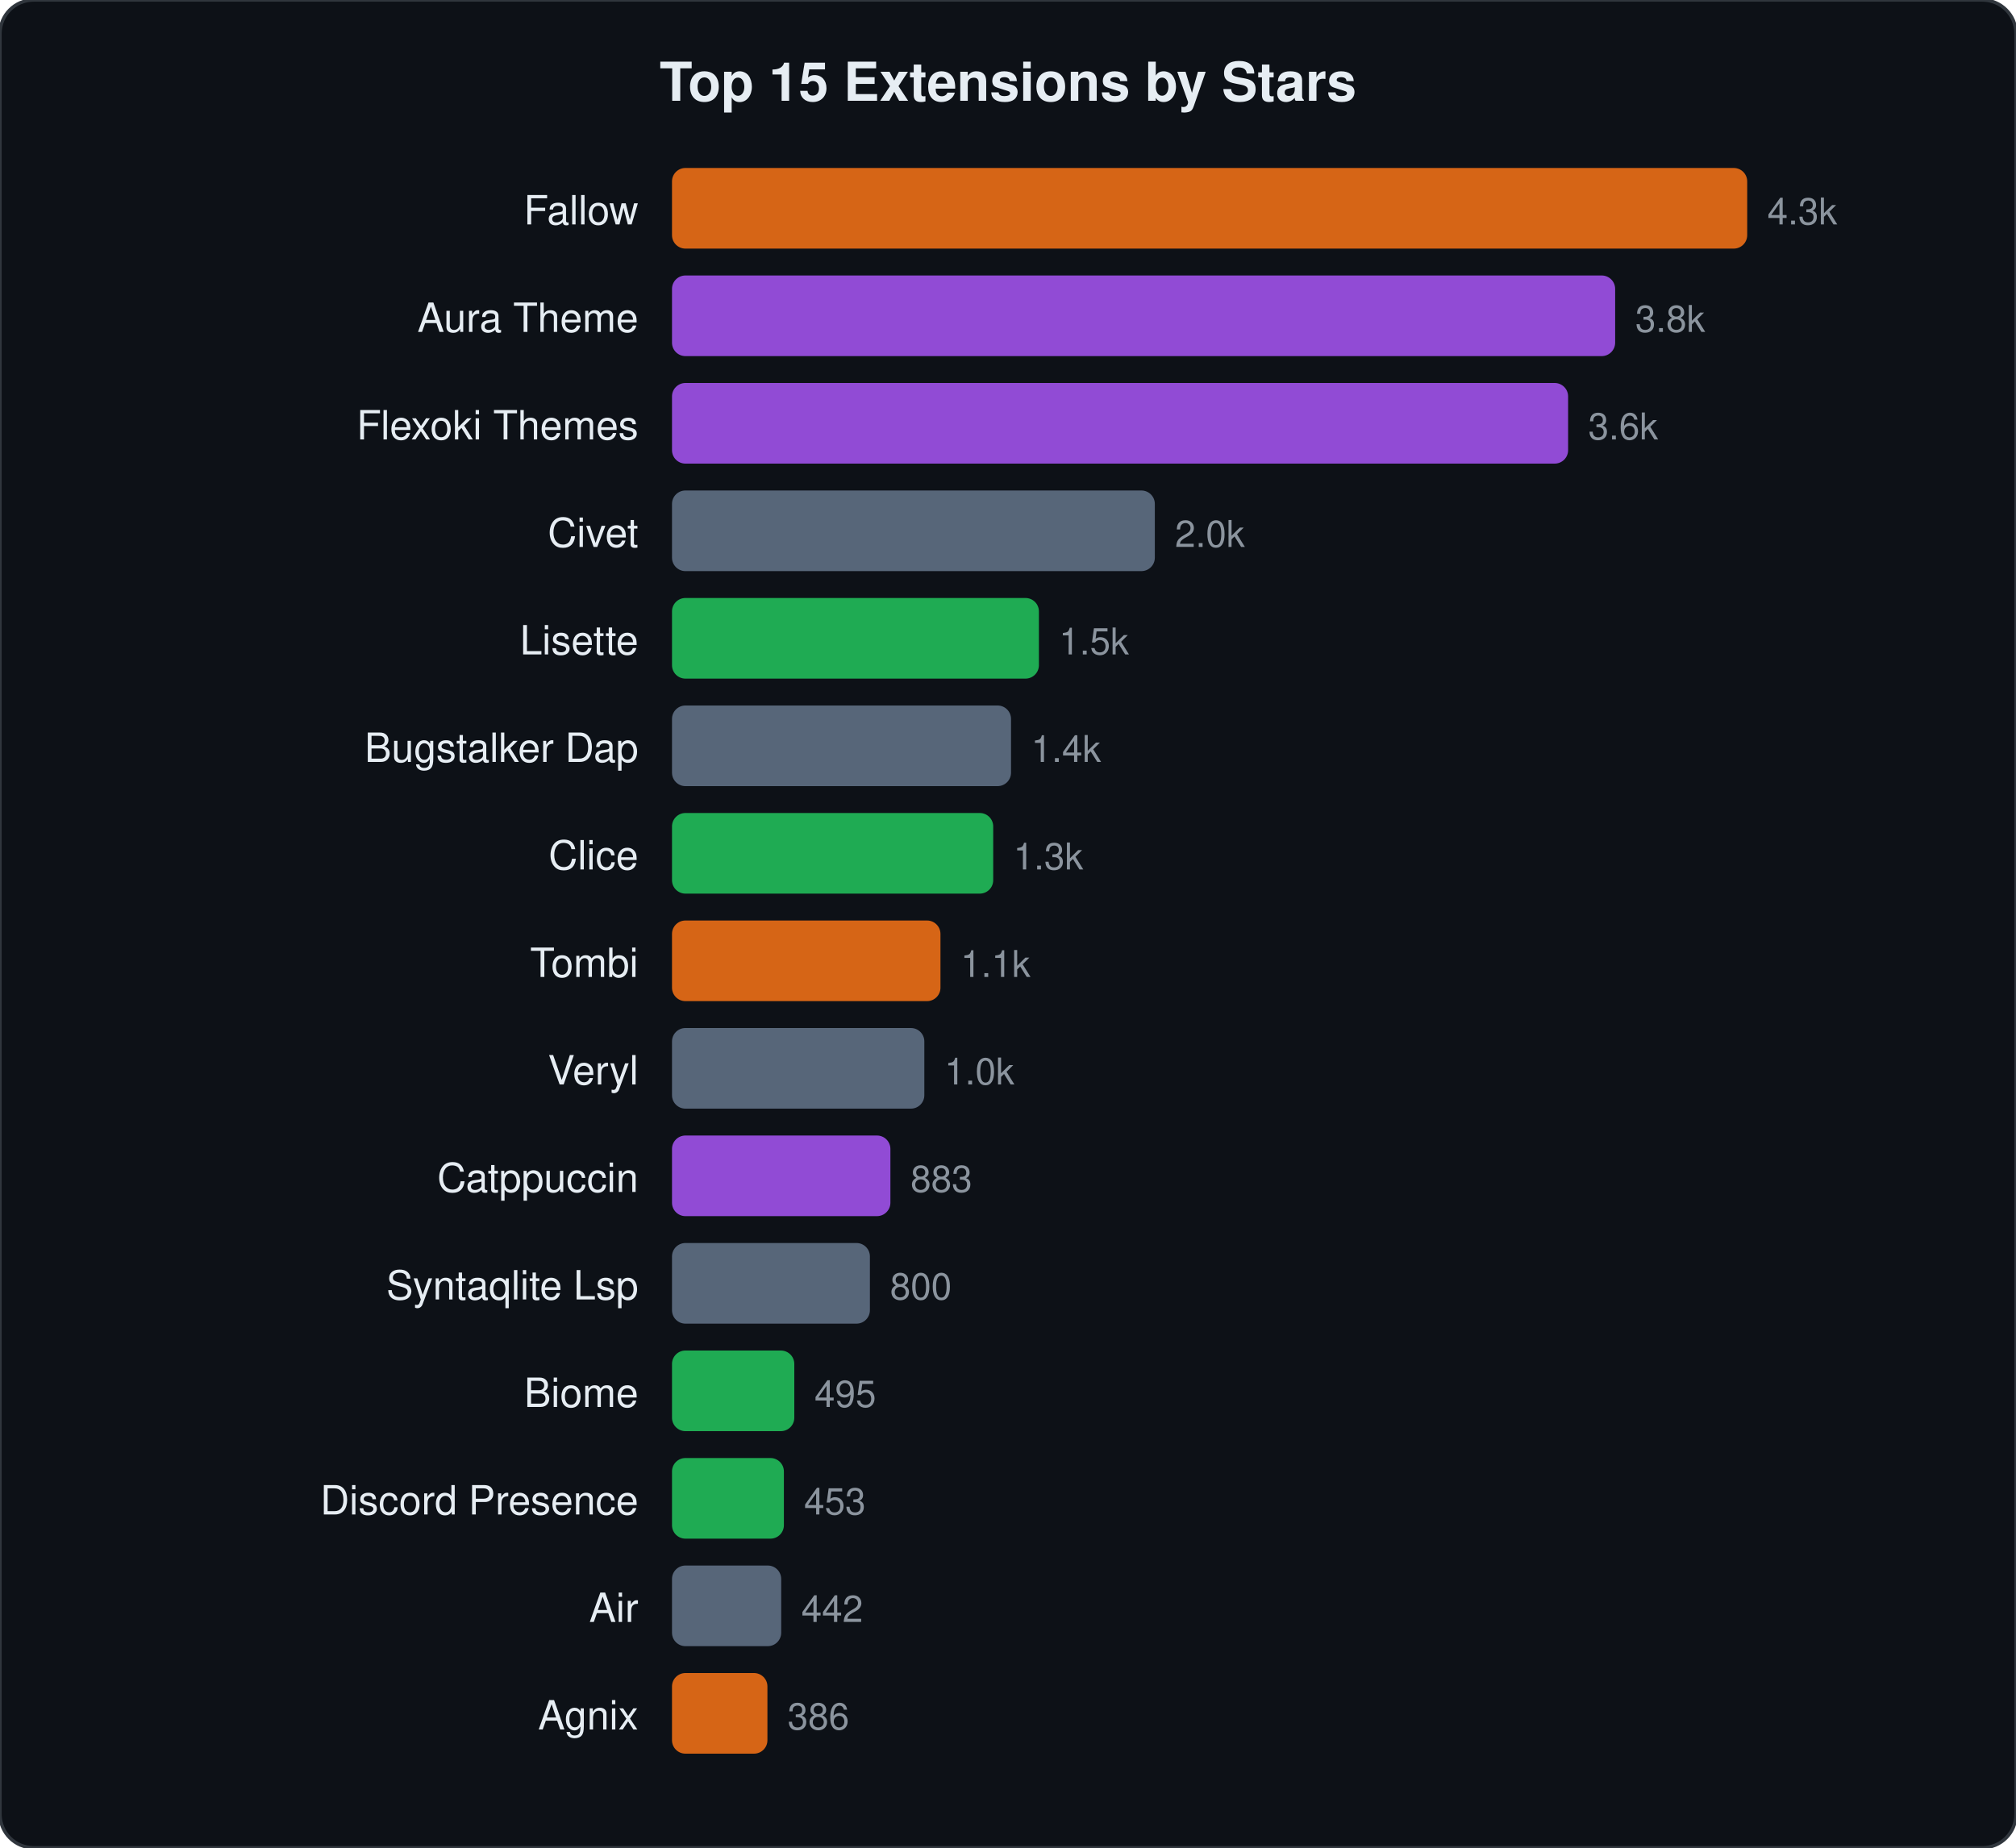
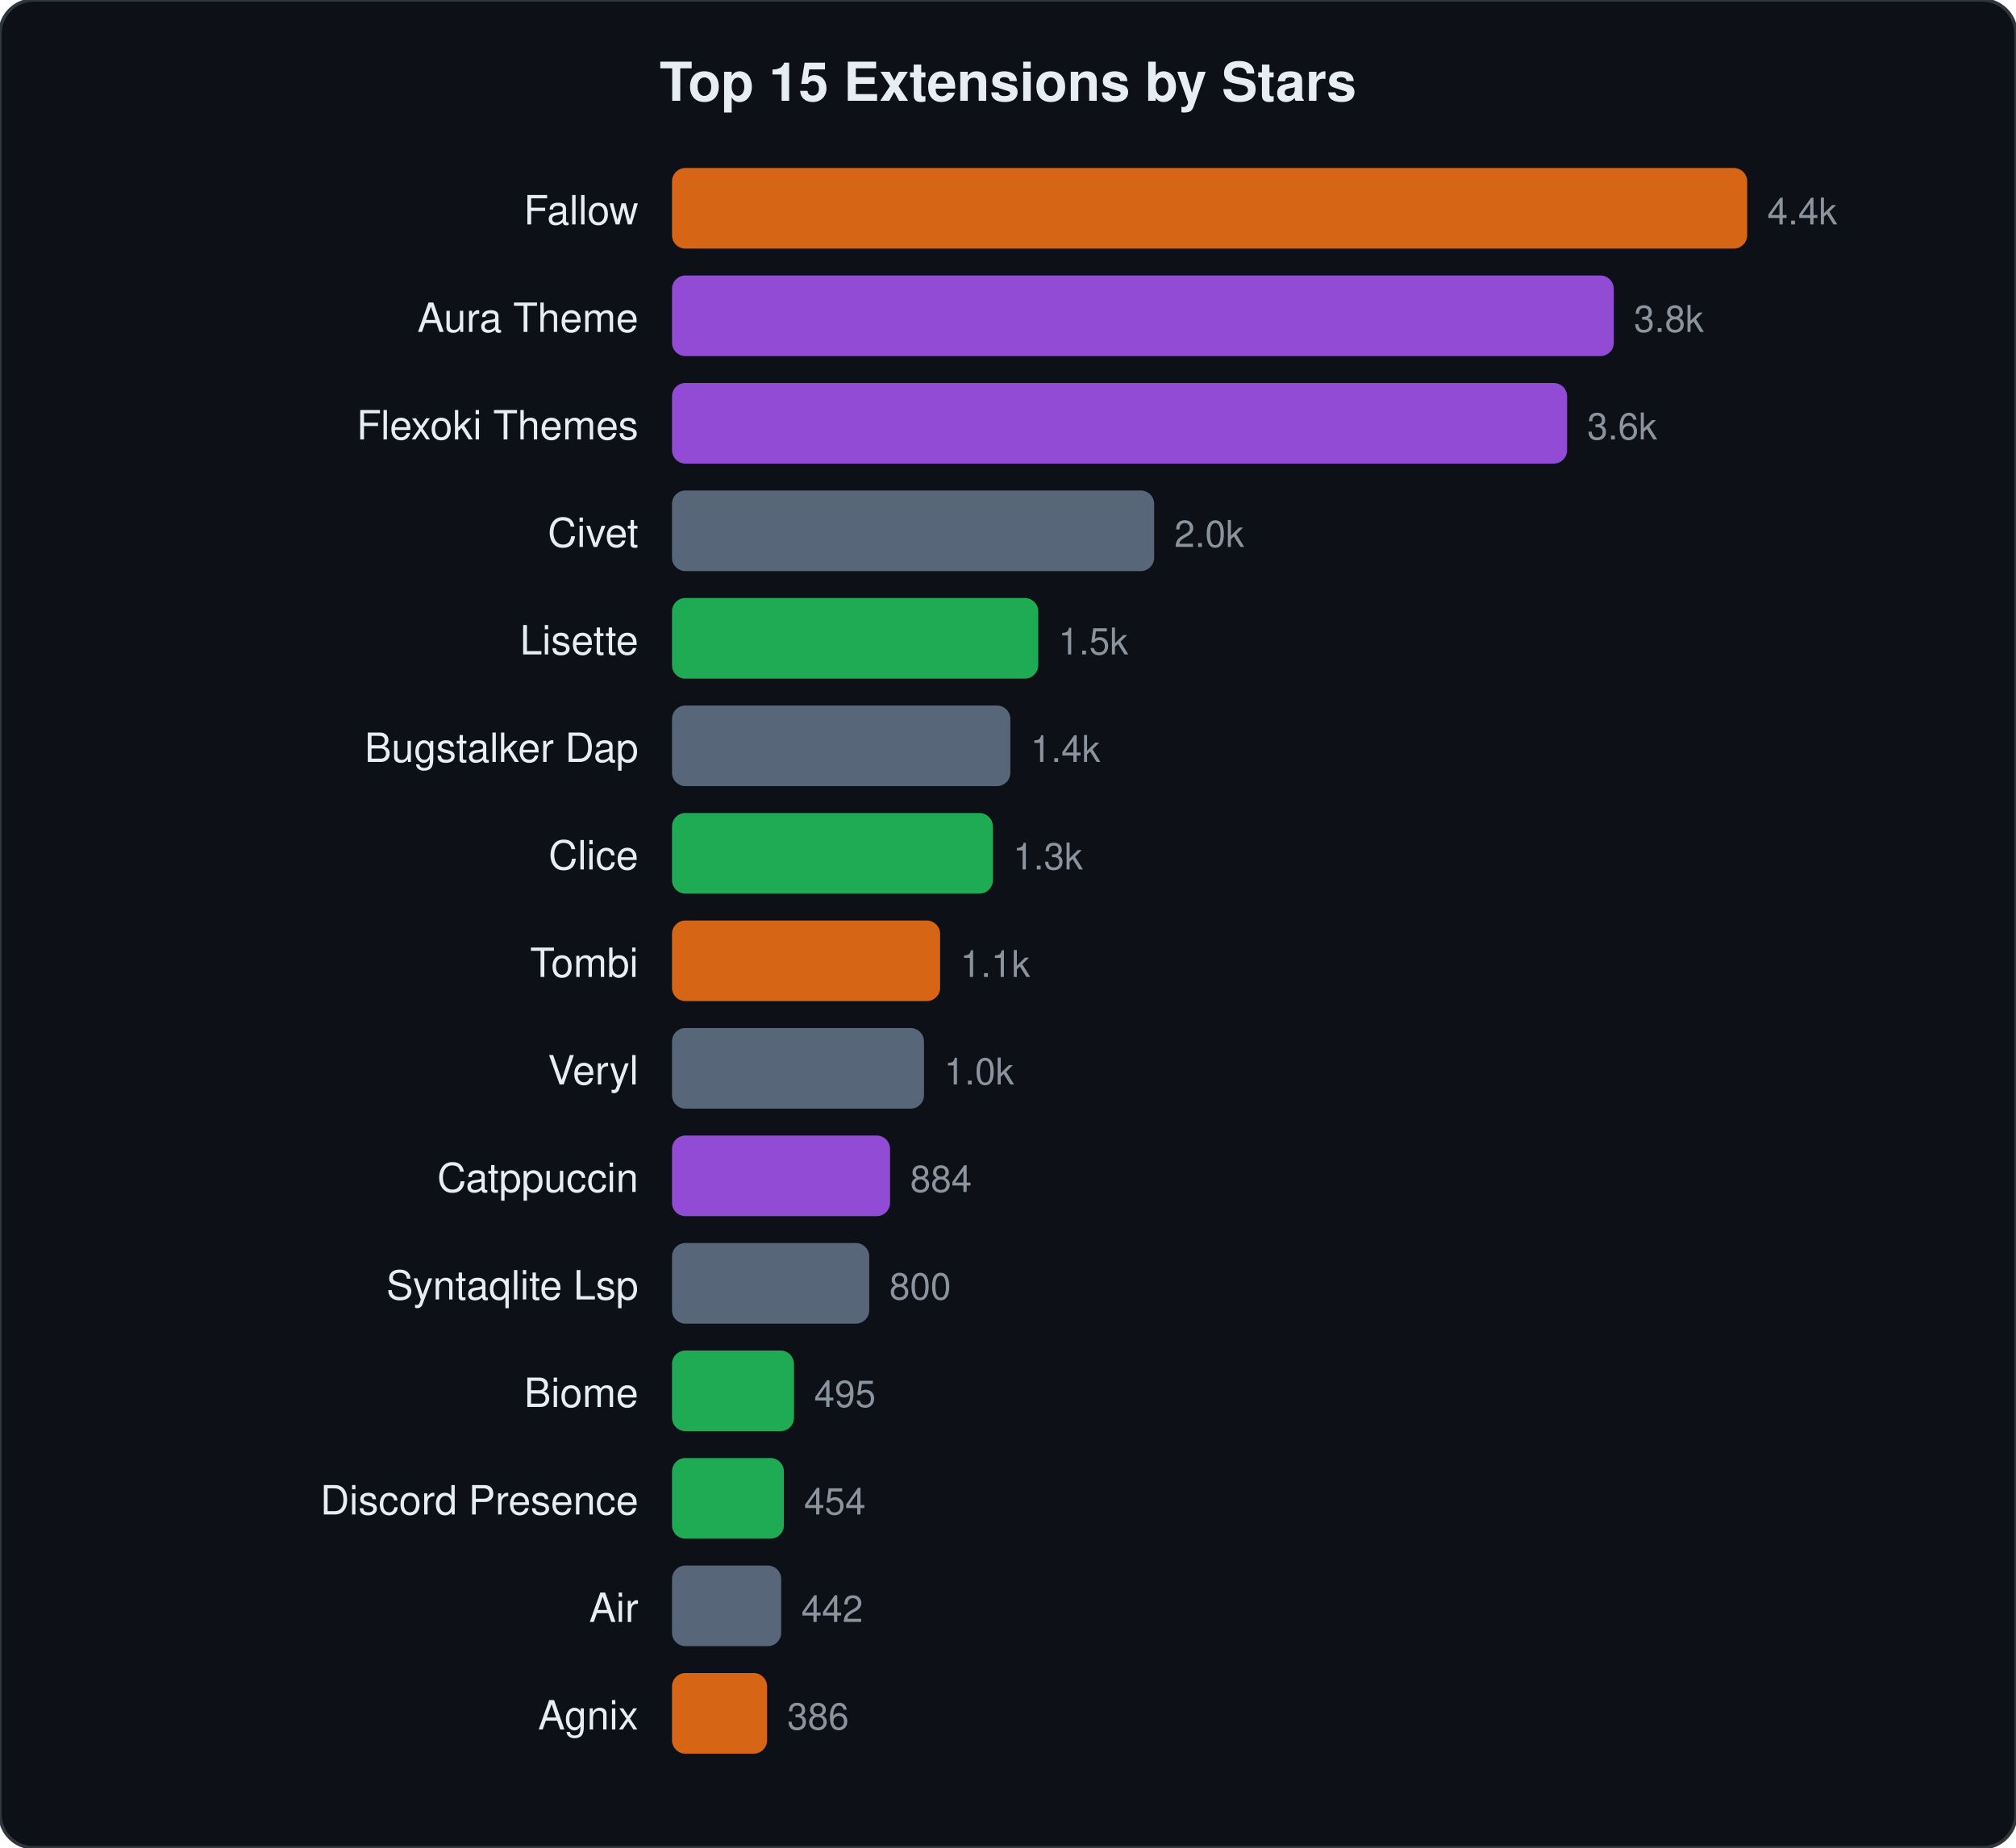
<svg xmlns="http://www.w3.org/2000/svg" viewBox="0 0 600 550" width="600" height="550">
  <style>text{font-family:-apple-system,BlinkMacSystemFont,"Segoe UI",Helvetica,Arial,sans-serif;fill:#e6edf3}.name{font-size:12px}.stars{font-size:11px;fill:#8b949e}.title{font-size:16px;font-weight:600}</style>
  <rect width="600" height="550" rx="10" fill="#0d1117" stroke="#30363d" stroke-width="1" />
  <text x="300" y="30" text-anchor="middle" class="title">Top 15 Extensions by Stars</text>
  <text x="190" y="66.8" text-anchor="end" class="name">Fallow</text>
  <rect x="200" y="50.0" width="320.0" height="24" rx="4" fill="#f97316" opacity="0.85" />
-   <text x="526.0" y="66.8" class="stars">4.3k</text>
+   <text x="526.0" y="66.8" class="stars">4.4k</text>
  <text x="190" y="98.8" text-anchor="end" class="name">Aura Theme</text>
-   <rect x="200" y="82.0" width="280.7" height="24" rx="4" fill="#a855f7" opacity="0.85" />
-   <text x="486.7" y="98.8" class="stars">3.8k</text>
+   <rect x="200" y="82.0" width="280.3" height="24" rx="4" fill="#a855f7" opacity="0.85" />
+   <text x="486.3" y="98.8" class="stars">3.8k</text>
  <text x="190" y="130.8" text-anchor="end" class="name">Flexoki Themes</text>
-   <rect x="200" y="114.0" width="266.7" height="24" rx="4" fill="#a855f7" opacity="0.85" />
-   <text x="472.7" y="130.8" class="stars">3.6k</text>
+   <rect x="200" y="114.0" width="266.4" height="24" rx="4" fill="#a855f7" opacity="0.85" />
+   <text x="472.4" y="130.8" class="stars">3.6k</text>
  <text x="190" y="162.8" text-anchor="end" class="name">Civet</text>
-   <rect x="200" y="146.0" width="143.7" height="24" rx="4" fill="#64748b" opacity="0.85" />
-   <text x="349.7" y="162.8" class="stars">2.0k</text>
+   <rect x="200" y="146.0" width="143.5" height="24" rx="4" fill="#64748b" opacity="0.85" />
+   <text x="349.5" y="162.8" class="stars">2.0k</text>
  <text x="190" y="194.8" text-anchor="end" class="name">Lisette</text>
-   <rect x="200" y="178.0" width="109.2" height="24" rx="4" fill="#22c55e" opacity="0.85" />
-   <text x="315.2" y="194.8" class="stars">1.5k</text>
+   <rect x="200" y="178.0" width="109.0" height="24" rx="4" fill="#22c55e" opacity="0.85" />
+   <text x="315.0" y="194.8" class="stars">1.5k</text>
  <text x="190" y="226.8" text-anchor="end" class="name">Bugstalker Dap</text>
-   <rect x="200" y="210.0" width="100.9" height="24" rx="4" fill="#64748b" opacity="0.85" />
-   <text x="306.9" y="226.8" class="stars">1.4k</text>
+   <rect x="200" y="210.0" width="100.7" height="24" rx="4" fill="#64748b" opacity="0.85" />
+   <text x="306.7" y="226.8" class="stars">1.4k</text>
  <text x="190" y="258.8" text-anchor="end" class="name">Clice</text>
-   <rect x="200" y="242.0" width="95.6" height="24" rx="4" fill="#22c55e" opacity="0.85" />
-   <text x="301.6" y="258.8" class="stars">1.3k</text>
+   <rect x="200" y="242.0" width="95.5" height="24" rx="4" fill="#22c55e" opacity="0.85" />
+   <text x="301.5" y="258.8" class="stars">1.3k</text>
  <text x="190" y="290.8" text-anchor="end" class="name">Tombi</text>
-   <rect x="200" y="274.0" width="79.9" height="24" rx="4" fill="#f97316" opacity="0.85" />
-   <text x="285.9" y="290.8" class="stars">1.1k</text>
+   <rect x="200" y="274.0" width="79.8" height="24" rx="4" fill="#f97316" opacity="0.85" />
+   <text x="285.8" y="290.8" class="stars">1.1k</text>
  <text x="190" y="322.8" text-anchor="end" class="name">Veryl</text>
-   <rect x="200" y="306.0" width="75.1" height="24" rx="4" fill="#64748b" opacity="0.85" />
-   <text x="281.1" y="322.8" class="stars">1.0k</text>
+   <rect x="200" y="306.0" width="75.0" height="24" rx="4" fill="#64748b" opacity="0.85" />
+   <text x="281.0" y="322.8" class="stars">1.0k</text>
  <text x="190" y="354.8" text-anchor="end" class="name">Catppuccin</text>
-   <rect x="200" y="338.0" width="65.0" height="24" rx="4" fill="#a855f7" opacity="0.85" />
-   <text x="271.0" y="354.8" class="stars">883</text>
+   <rect x="200" y="338.0" width="64.9" height="24" rx="4" fill="#a855f7" opacity="0.85" />
+   <text x="270.9" y="354.8" class="stars">884</text>
  <text x="190" y="386.8" text-anchor="end" class="name">Syntaqlite Lsp</text>
-   <rect x="200" y="370.0" width="58.9" height="24" rx="4" fill="#64748b" opacity="0.85" />
-   <text x="264.9" y="386.8" class="stars">800</text>
+   <rect x="200" y="370.0" width="58.7" height="24" rx="4" fill="#64748b" opacity="0.85" />
+   <text x="264.7" y="386.8" class="stars">800</text>
  <text x="190" y="418.8" text-anchor="end" class="name">Biome</text>
-   <rect x="200" y="402.0" width="36.4" height="24" rx="4" fill="#22c55e" opacity="0.85" />
-   <text x="242.4" y="418.8" class="stars">495</text>
+   <rect x="200" y="402.0" width="36.3" height="24" rx="4" fill="#22c55e" opacity="0.85" />
+   <text x="242.3" y="418.8" class="stars">495</text>
  <text x="190" y="450.8" text-anchor="end" class="name">Discord Presence</text>
  <rect x="200" y="434.0" width="33.3" height="24" rx="4" fill="#22c55e" opacity="0.85" />
-   <text x="239.3" y="450.8" class="stars">453</text>
+   <text x="239.3" y="450.8" class="stars">454</text>
  <text x="190" y="482.8" text-anchor="end" class="name">Air</text>
  <rect x="200" y="466.0" width="32.5" height="24" rx="4" fill="#64748b" opacity="0.85" />
  <text x="238.5" y="482.8" class="stars">442</text>
  <text x="190" y="514.8" text-anchor="end" class="name">Agnix</text>
-   <rect x="200" y="498.0" width="28.4" height="24" rx="4" fill="#f97316" opacity="0.85" />
-   <text x="234.4" y="514.8" class="stars">386</text>
+   <rect x="200" y="498.0" width="28.3" height="24" rx="4" fill="#f97316" opacity="0.85" />
+   <text x="234.3" y="514.8" class="stars">386</text>
</svg>
